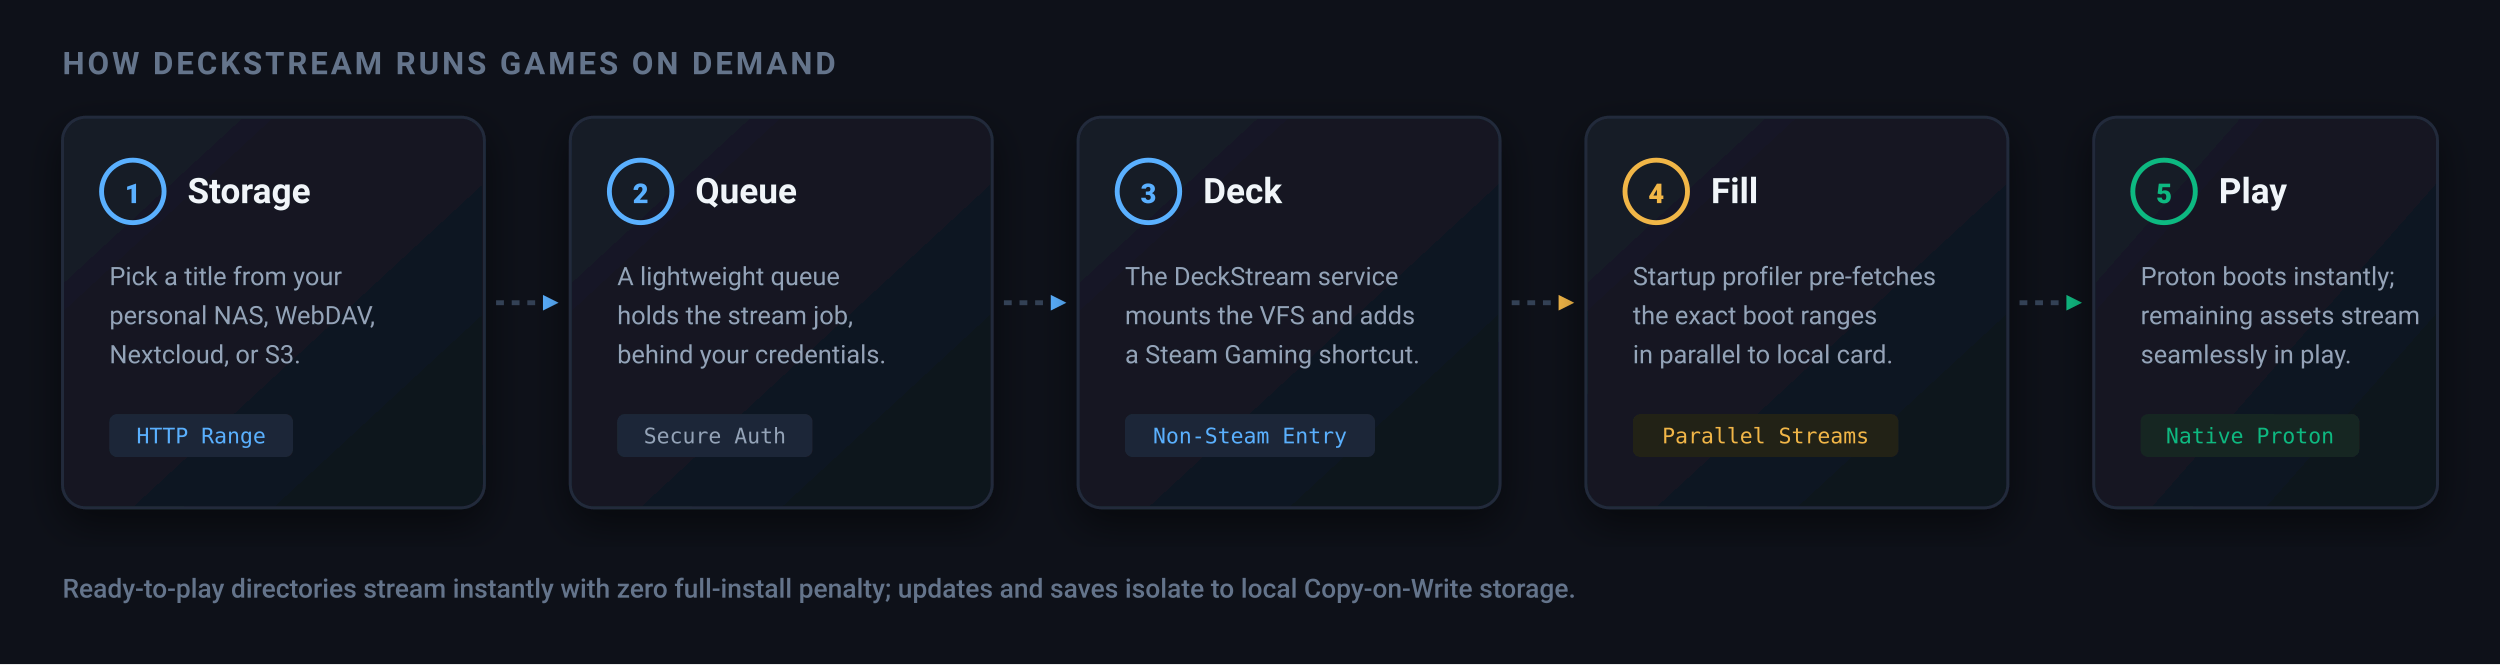
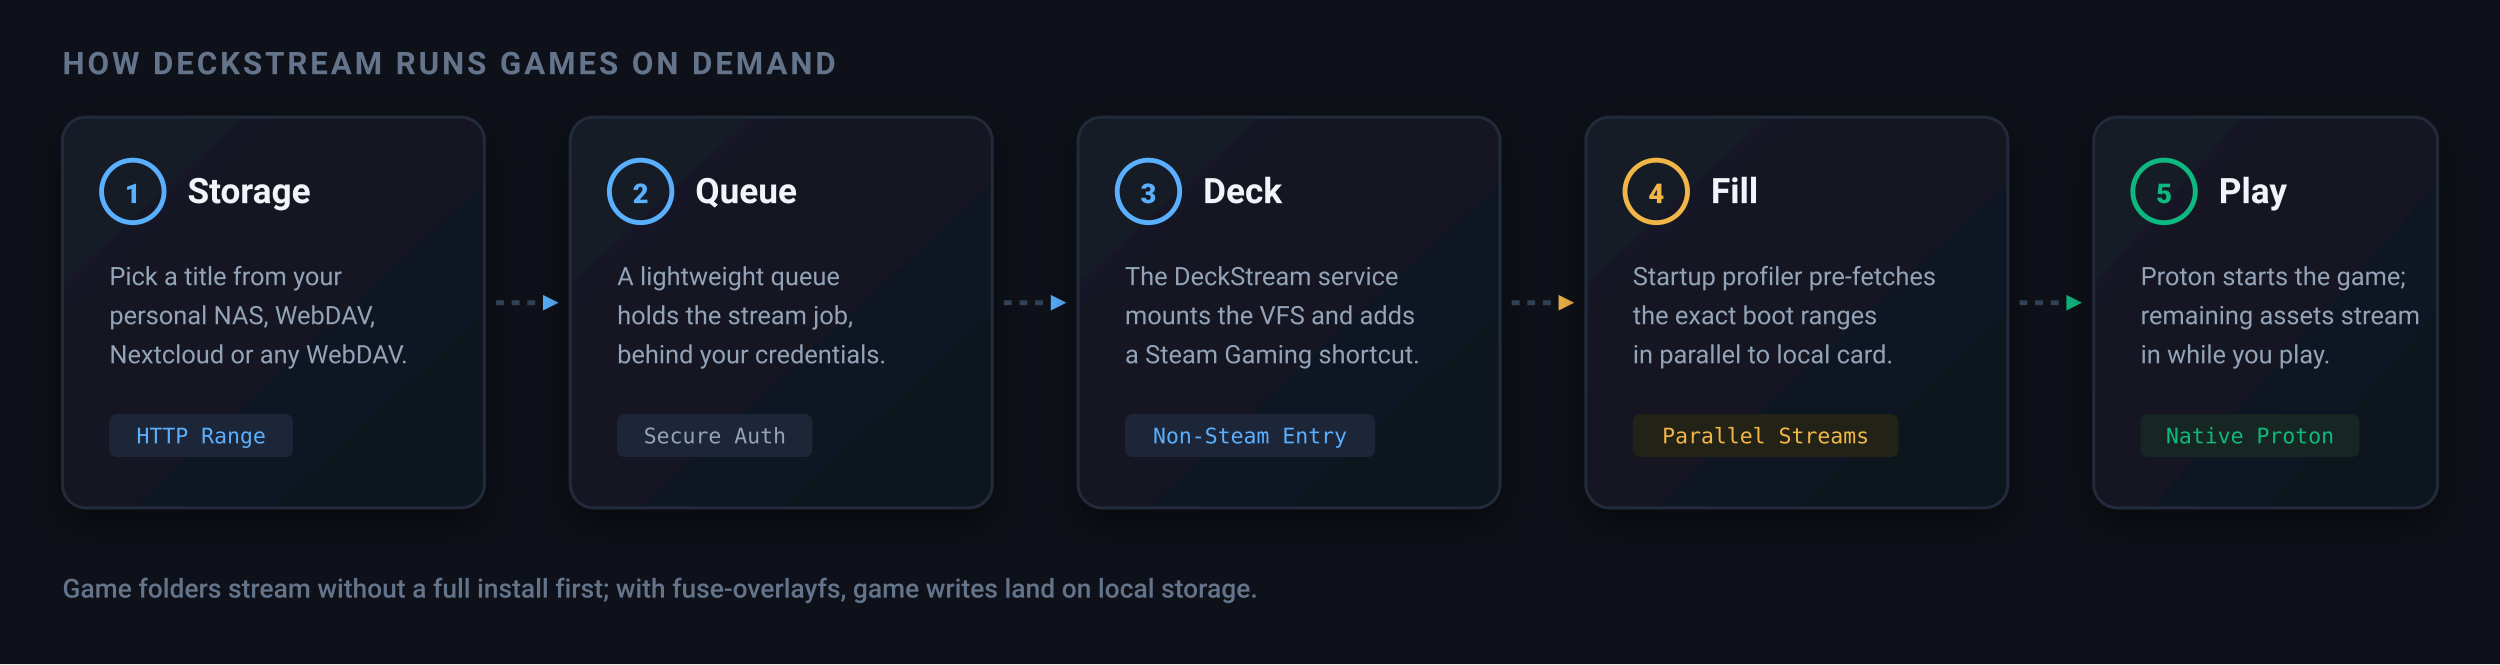
<svg xmlns="http://www.w3.org/2000/svg" width="1280" height="340" viewBox="0 0 1280 340">
  <defs>
    <linearGradient id="stepBg" x1="0%" y1="0%" x2="100%" y2="100%">
      <stop offset="0%" stop-color="#151b27" />
      <stop offset="100%" stop-color="#0f141d" />
    </linearGradient>
    <filter id="stepShadow" x="-10%" y="-10%" width="120%" height="120%">
      <feDropShadow dx="0" dy="8" stdDeviation="10" flood-color="#000000" flood-opacity="0.5" />
    </filter>
  </defs>
  <rect width="1280" height="340" fill="#0b0e14" />
  <rect width="1280" height="340" fill="#131924" opacity="0.3" />
  <text x="32" y="38" font-family="-apple-system, BlinkMacSystemFont, 'Segoe UI', Roboto, sans-serif" font-size="16" font-weight="700" fill="#64748b" letter-spacing="1.5">HOW DECKSTREAM RUNS GAMES ON DEMAND</text>
  <g transform="translate(32, 60)" filter="url(#stepShadow)">
    <rect width="216" height="200" rx="12" fill="url(#stepBg)" stroke="#222b3b" stroke-width="1.5" />
    <circle cx="36" cy="38" r="16" fill="none" stroke="#5ab0ff" stroke-width="2.5" />
    <text x="36" y="44" font-family="-apple-system, BlinkMacSystemFont, 'Segoe UI', Roboto, sans-serif" font-size="14" font-weight="800" fill="#5ab0ff" text-anchor="middle">1</text>
    <text x="64" y="44" font-family="-apple-system, BlinkMacSystemFont, 'Segoe UI', Roboto, sans-serif" font-size="18" font-weight="700" fill="#f1f5f9">Storage</text>
    <text x="24" y="86" font-family="-apple-system, BlinkMacSystemFont, 'Segoe UI', Roboto, sans-serif" font-size="13" font-weight="400" fill="#94a3b8">Pick a title from your</text>
    <text x="24" y="106" font-family="-apple-system, BlinkMacSystemFont, 'Segoe UI', Roboto, sans-serif" font-size="13" font-weight="400" fill="#94a3b8">personal NAS, WebDAV,</text>
-     <text x="24" y="126" font-family="-apple-system, BlinkMacSystemFont, 'Segoe UI', Roboto, sans-serif" font-size="13" font-weight="400" fill="#94a3b8">Nextcloud, or S3.</text>
+     <text x="24" y="126" font-family="-apple-system, BlinkMacSystemFont, 'Segoe UI', Roboto, sans-serif" font-size="13" font-weight="400" fill="#94a3b8">Nextcloud or any WebDAV.</text>
    <rect x="24" y="152" width="94" height="22" rx="4" fill="#1e2838" />
    <text x="71" y="167" font-family="monospace" font-size="11" fill="#5ab0ff" text-anchor="middle">HTTP Range</text>
  </g>
  <g transform="translate(254, 155)">
    <path d="M0 0 H24" stroke="#334155" stroke-width="2.5" stroke-dasharray="4 4" />
    <polygon points="24,-4 32,0 24,4" fill="#5ab0ff" />
  </g>
  <g transform="translate(292, 60)" filter="url(#stepShadow)">
    <rect width="216" height="200" rx="12" fill="url(#stepBg)" stroke="#222b3b" stroke-width="1.5" />
    <circle cx="36" cy="38" r="16" fill="none" stroke="#5ab0ff" stroke-width="2.5" />
    <text x="36" y="44" font-family="-apple-system, BlinkMacSystemFont, 'Segoe UI', Roboto, sans-serif" font-size="14" font-weight="800" fill="#5ab0ff" text-anchor="middle">2</text>
    <text x="64" y="44" font-family="-apple-system, BlinkMacSystemFont, 'Segoe UI', Roboto, sans-serif" font-size="18" font-weight="700" fill="#f1f5f9">Queue</text>
    <text x="24" y="86" font-family="-apple-system, BlinkMacSystemFont, 'Segoe UI', Roboto, sans-serif" font-size="13" font-weight="400" fill="#94a3b8">A lightweight queue</text>
    <text x="24" y="106" font-family="-apple-system, BlinkMacSystemFont, 'Segoe UI', Roboto, sans-serif" font-size="13" font-weight="400" fill="#94a3b8">holds the stream job,</text>
    <text x="24" y="126" font-family="-apple-system, BlinkMacSystemFont, 'Segoe UI', Roboto, sans-serif" font-size="13" font-weight="400" fill="#94a3b8">behind your credentials.</text>
    <rect x="24" y="152" width="100" height="22" rx="4" fill="#1e2838" />
    <text x="74" y="167" font-family="monospace" font-size="11" fill="#94a3b8" text-anchor="middle">Secure Auth</text>
  </g>
  <g transform="translate(514, 155)">
    <path d="M0 0 H24" stroke="#334155" stroke-width="2.5" stroke-dasharray="4 4" />
    <polygon points="24,-4 32,0 24,4" fill="#5ab0ff" />
  </g>
  <g transform="translate(552, 60)" filter="url(#stepShadow)">
    <rect width="216" height="200" rx="12" fill="url(#stepBg)" stroke="#222b3b" stroke-width="1.5" />
    <circle cx="36" cy="38" r="16" fill="none" stroke="#5ab0ff" stroke-width="2.5" />
    <text x="36" y="44" font-family="-apple-system, BlinkMacSystemFont, 'Segoe UI', Roboto, sans-serif" font-size="14" font-weight="800" fill="#5ab0ff" text-anchor="middle">3</text>
    <text x="64" y="44" font-family="-apple-system, BlinkMacSystemFont, 'Segoe UI', Roboto, sans-serif" font-size="18" font-weight="700" fill="#f1f5f9">Deck</text>
    <text x="24" y="86" font-family="-apple-system, BlinkMacSystemFont, 'Segoe UI', Roboto, sans-serif" font-size="13" font-weight="400" fill="#94a3b8">The DeckStream service</text>
    <text x="24" y="106" font-family="-apple-system, BlinkMacSystemFont, 'Segoe UI', Roboto, sans-serif" font-size="13" font-weight="400" fill="#94a3b8">mounts the VFS and adds</text>
    <text x="24" y="126" font-family="-apple-system, BlinkMacSystemFont, 'Segoe UI', Roboto, sans-serif" font-size="13" font-weight="400" fill="#94a3b8">a Steam Gaming shortcut.</text>
    <rect x="24" y="152" width="128" height="22" rx="4" fill="#1e2838" />
    <text x="88" y="167" font-family="monospace" font-size="11" fill="#5ab0ff" text-anchor="middle">Non-Steam Entry</text>
  </g>
  <g transform="translate(774, 155)">
    <path d="M0 0 H24" stroke="#334155" stroke-width="2.5" stroke-dasharray="4 4" />
    <polygon points="24,-4 32,0 24,4" fill="#f1b647" />
  </g>
  <g transform="translate(812, 60)" filter="url(#stepShadow)">
    <rect width="216" height="200" rx="12" fill="url(#stepBg)" stroke="#222b3b" stroke-width="1.5" />
    <circle cx="36" cy="38" r="16" fill="none" stroke="#f1b647" stroke-width="2.5" />
    <text x="36" y="44" font-family="-apple-system, BlinkMacSystemFont, 'Segoe UI', Roboto, sans-serif" font-size="14" font-weight="800" fill="#f1b647" text-anchor="middle">4</text>
    <text x="64" y="44" font-family="-apple-system, BlinkMacSystemFont, 'Segoe UI', Roboto, sans-serif" font-size="18" font-weight="700" fill="#f1f5f9">Fill</text>
    <text x="24" y="86" font-family="-apple-system, BlinkMacSystemFont, 'Segoe UI', Roboto, sans-serif" font-size="13" font-weight="400" fill="#94a3b8">Startup profiler pre-fetches</text>
    <text x="24" y="106" font-family="-apple-system, BlinkMacSystemFont, 'Segoe UI', Roboto, sans-serif" font-size="13" font-weight="400" fill="#94a3b8">the exact boot ranges</text>
    <text x="24" y="126" font-family="-apple-system, BlinkMacSystemFont, 'Segoe UI', Roboto, sans-serif" font-size="13" font-weight="400" fill="#94a3b8">in parallel to local card.</text>
    <rect x="24" y="152" width="136" height="22" rx="4" fill="#242217" />
    <text x="92" y="167" font-family="monospace" font-size="11" fill="#f1b647" text-anchor="middle">Parallel Streams</text>
  </g>
  <g transform="translate(1034, 155)">
    <path d="M0 0 H24" stroke="#334155" stroke-width="2.5" stroke-dasharray="4 4" />
    <polygon points="24,-4 32,0 24,4" fill="#10b981" />
  </g>
  <g transform="translate(1072, 60)" filter="url(#stepShadow)">
    <rect width="176" height="200" rx="12" fill="url(#stepBg)" stroke="#222b3b" stroke-width="1.5" />
    <circle cx="36" cy="38" r="16" fill="none" stroke="#10b981" stroke-width="2.5" />
    <text x="36" y="44" font-family="-apple-system, BlinkMacSystemFont, 'Segoe UI', Roboto, sans-serif" font-size="14" font-weight="800" fill="#10b981" text-anchor="middle">5</text>
    <text x="64" y="44" font-family="-apple-system, BlinkMacSystemFont, 'Segoe UI', Roboto, sans-serif" font-size="18" font-weight="700" fill="#f1f5f9">Play</text>
-     <text x="24" y="86" font-family="-apple-system, BlinkMacSystemFont, 'Segoe UI', Roboto, sans-serif" font-size="13" font-weight="400" fill="#94a3b8">Proton boots instantly;</text>
+     <text x="24" y="86" font-family="-apple-system, BlinkMacSystemFont, 'Segoe UI', Roboto, sans-serif" font-size="13" font-weight="400" fill="#94a3b8">Proton starts the game;</text>
    <text x="24" y="106" font-family="-apple-system, BlinkMacSystemFont, 'Segoe UI', Roboto, sans-serif" font-size="13" font-weight="400" fill="#94a3b8">remaining assets stream</text>
-     <text x="24" y="126" font-family="-apple-system, BlinkMacSystemFont, 'Segoe UI', Roboto, sans-serif" font-size="13" font-weight="400" fill="#94a3b8">seamlessly in play.</text>
+     <text x="24" y="126" font-family="-apple-system, BlinkMacSystemFont, 'Segoe UI', Roboto, sans-serif" font-size="13" font-weight="400" fill="#94a3b8">in while you play.</text>
    <rect x="24" y="152" width="112" height="22" rx="4" fill="#142621" />
    <text x="80" y="167" font-family="monospace" font-size="11" fill="#10b981" text-anchor="middle">Native Proton</text>
  </g>
  <text x="32" y="306" font-family="-apple-system, BlinkMacSystemFont, 'Segoe UI', Roboto, sans-serif" font-size="13.5" font-weight="500" fill="#64748b">
-     Ready-to-play directories stream instantly with zero full-install penalty; updates and saves isolate to local Copy-on-Write storage.
+     Game folders stream without a full install first; with fuse-overlayfs, game writes land on local storage.
  </text>
</svg>
